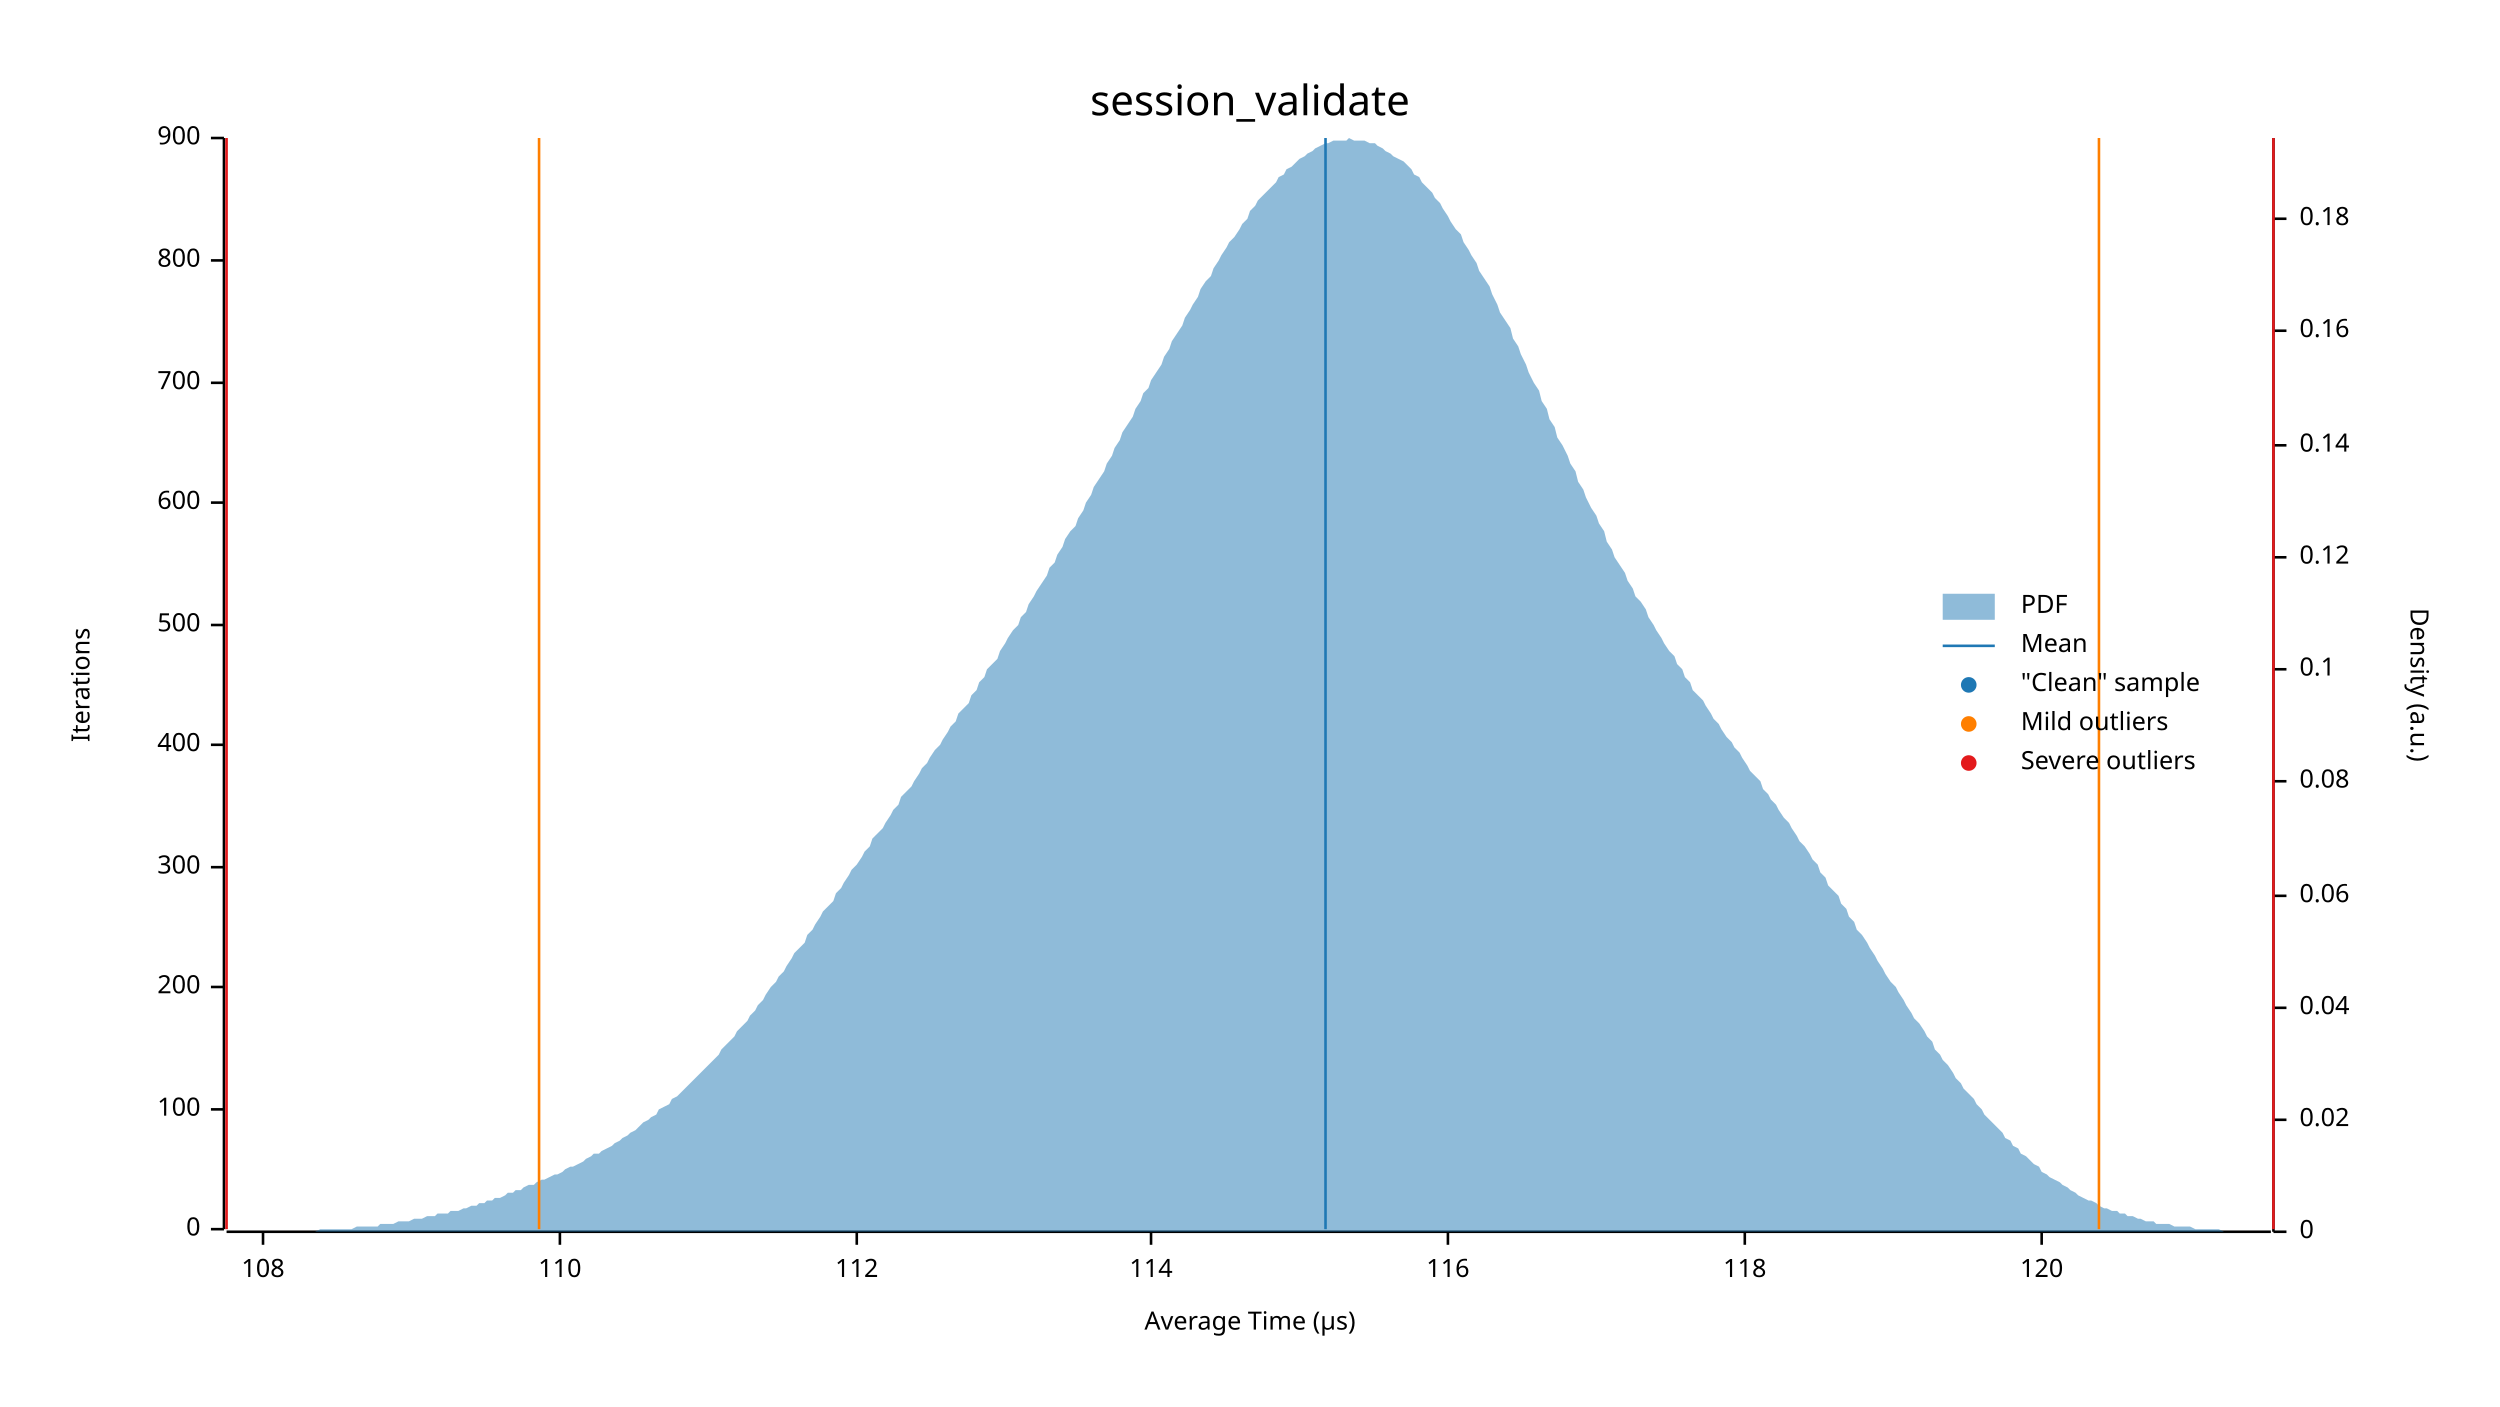
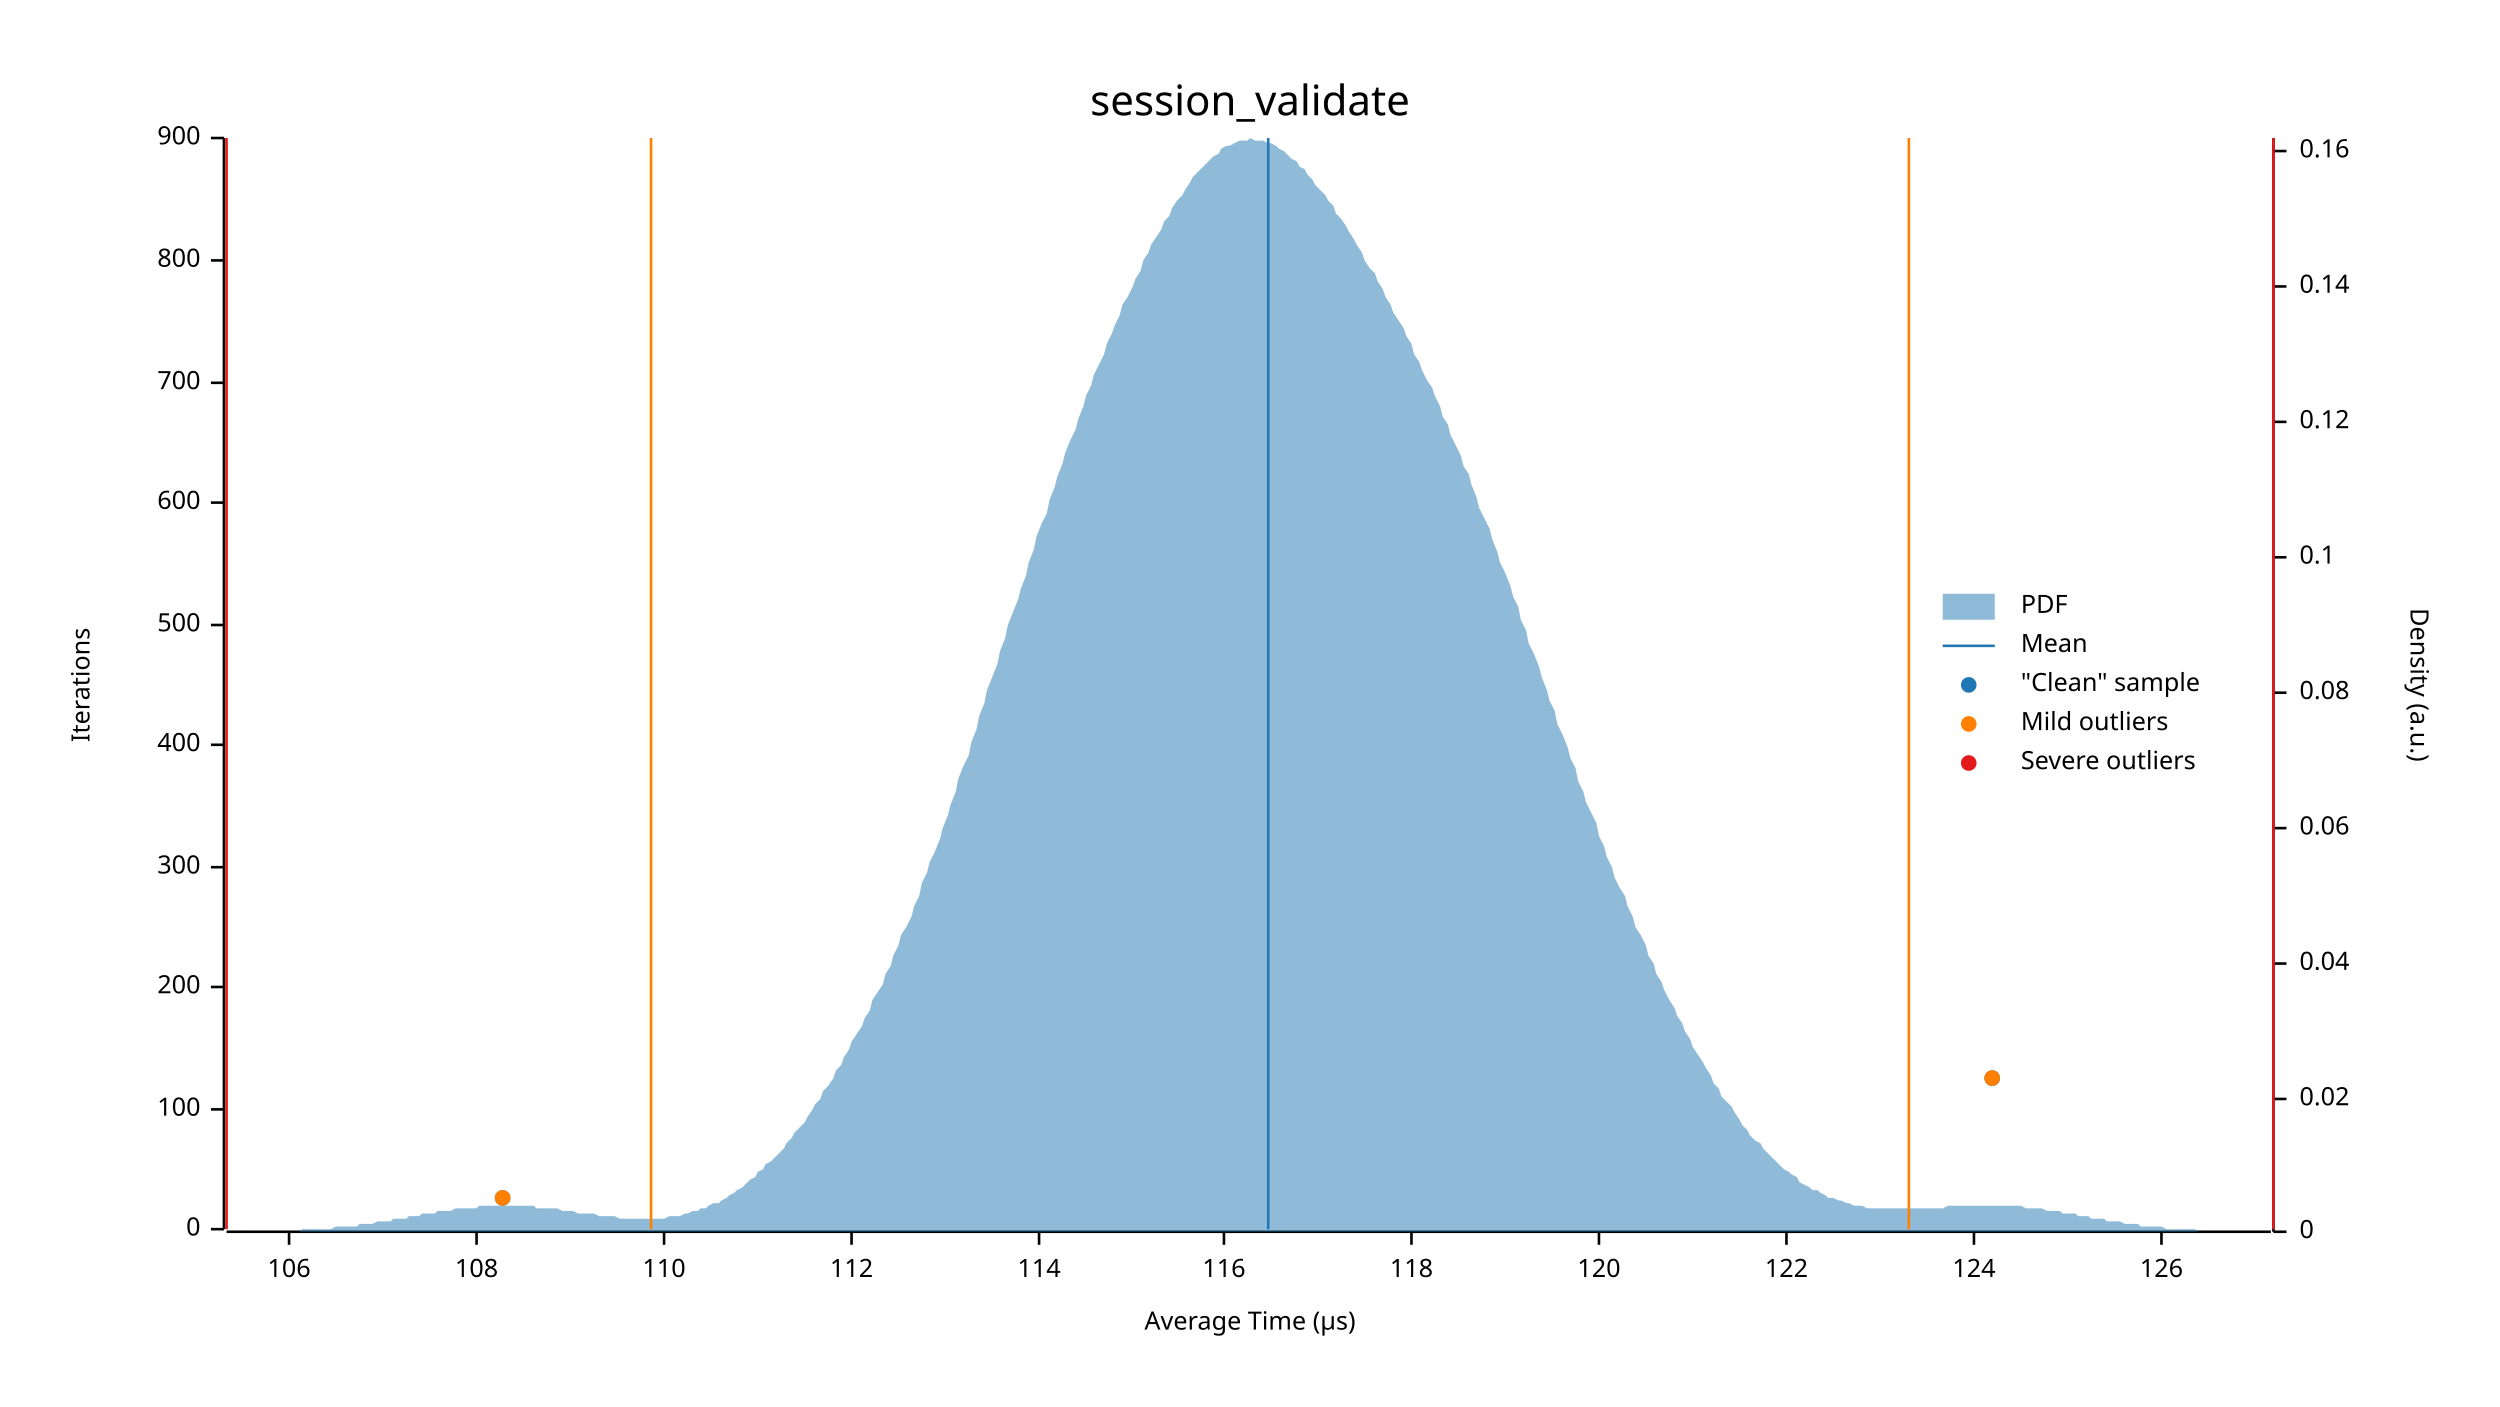
<svg xmlns="http://www.w3.org/2000/svg" width="960" height="540" viewBox="0 0 960 540">
  <text x="480" y="32" dy="0.76em" text-anchor="middle" font-family="sans-serif" font-size="16.129" opacity="1" fill="#000000">
session_validate
</text>
  <text x="27" y="263" dy="0.76em" text-anchor="middle" font-family="sans-serif" font-size="9.677" opacity="1" fill="#000000" transform="rotate(270, 27, 263)">
Iterations
</text>
  <text x="480" y="513" dy="-0.5ex" text-anchor="middle" font-family="sans-serif" font-size="9.677" opacity="1" fill="#000000">
Average Time (µs)
</text>
  <polyline fill="none" opacity="1" stroke="#000000" stroke-width="1" points="86,53 86,472 " />
  <text x="77" y="472" dy="0.5ex" text-anchor="end" font-family="sans-serif" font-size="9.677" opacity="1" fill="#000000">
0
</text>
  <polyline fill="none" opacity="1" stroke="#000000" stroke-width="1" points="81,472 86,472 " />
  <text x="77" y="426" dy="0.5ex" text-anchor="end" font-family="sans-serif" font-size="9.677" opacity="1" fill="#000000">
100
</text>
  <polyline fill="none" opacity="1" stroke="#000000" stroke-width="1" points="81,426 86,426 " />
  <text x="77" y="379" dy="0.5ex" text-anchor="end" font-family="sans-serif" font-size="9.677" opacity="1" fill="#000000">
200
</text>
  <polyline fill="none" opacity="1" stroke="#000000" stroke-width="1" points="81,379 86,379 " />
  <text x="77" y="333" dy="0.5ex" text-anchor="end" font-family="sans-serif" font-size="9.677" opacity="1" fill="#000000">
300
</text>
  <polyline fill="none" opacity="1" stroke="#000000" stroke-width="1" points="81,333 86,333 " />
  <text x="77" y="286" dy="0.5ex" text-anchor="end" font-family="sans-serif" font-size="9.677" opacity="1" fill="#000000">
400
</text>
  <polyline fill="none" opacity="1" stroke="#000000" stroke-width="1" points="81,286 86,286 " />
  <text x="77" y="240" dy="0.5ex" text-anchor="end" font-family="sans-serif" font-size="9.677" opacity="1" fill="#000000">
500
</text>
  <polyline fill="none" opacity="1" stroke="#000000" stroke-width="1" points="81,240 86,240 " />
  <text x="77" y="193" dy="0.5ex" text-anchor="end" font-family="sans-serif" font-size="9.677" opacity="1" fill="#000000">
600
</text>
  <polyline fill="none" opacity="1" stroke="#000000" stroke-width="1" points="81,193 86,193 " />
  <text x="77" y="147" dy="0.5ex" text-anchor="end" font-family="sans-serif" font-size="9.677" opacity="1" fill="#000000">
700
</text>
  <polyline fill="none" opacity="1" stroke="#000000" stroke-width="1" points="81,147 86,147 " />
  <text x="77" y="100" dy="0.5ex" text-anchor="end" font-family="sans-serif" font-size="9.677" opacity="1" fill="#000000">
800
</text>
  <polyline fill="none" opacity="1" stroke="#000000" stroke-width="1" points="81,100 86,100 " />
  <text x="77" y="53" dy="0.5ex" text-anchor="end" font-family="sans-serif" font-size="9.677" opacity="1" fill="#000000">
900
</text>
  <polyline fill="none" opacity="1" stroke="#000000" stroke-width="1" points="81,53 86,53 " />
  <polyline fill="none" opacity="1" stroke="#000000" stroke-width="1" points="87,473 872,473 " />
-   <text x="101" y="483" dy="0.76em" text-anchor="middle" font-family="sans-serif" font-size="9.677" opacity="1" fill="#000000">
+   <text x="111" y="483" dy="0.76em" text-anchor="middle" font-family="sans-serif" font-size="9.677" opacity="1" fill="#000000">
+ 106
+ </text>
+   <polyline fill="none" opacity="1" stroke="#000000" stroke-width="1" points="111,473 111,478 " />
+   <text x="183" y="483" dy="0.76em" text-anchor="middle" font-family="sans-serif" font-size="9.677" opacity="1" fill="#000000">
108
</text>
-   <polyline fill="none" opacity="1" stroke="#000000" stroke-width="1" points="101,473 101,478 " />
-   <text x="215" y="483" dy="0.76em" text-anchor="middle" font-family="sans-serif" font-size="9.677" opacity="1" fill="#000000">
+   <polyline fill="none" opacity="1" stroke="#000000" stroke-width="1" points="183,473 183,478 " />
+   <text x="255" y="483" dy="0.76em" text-anchor="middle" font-family="sans-serif" font-size="9.677" opacity="1" fill="#000000">
110
</text>
-   <polyline fill="none" opacity="1" stroke="#000000" stroke-width="1" points="215,473 215,478 " />
-   <text x="329" y="483" dy="0.76em" text-anchor="middle" font-family="sans-serif" font-size="9.677" opacity="1" fill="#000000">
+   <polyline fill="none" opacity="1" stroke="#000000" stroke-width="1" points="255,473 255,478 " />
+   <text x="327" y="483" dy="0.76em" text-anchor="middle" font-family="sans-serif" font-size="9.677" opacity="1" fill="#000000">
112
</text>
-   <polyline fill="none" opacity="1" stroke="#000000" stroke-width="1" points="329,473 329,478 " />
-   <text x="442" y="483" dy="0.76em" text-anchor="middle" font-family="sans-serif" font-size="9.677" opacity="1" fill="#000000">
+   <polyline fill="none" opacity="1" stroke="#000000" stroke-width="1" points="327,473 327,478 " />
+   <text x="399" y="483" dy="0.76em" text-anchor="middle" font-family="sans-serif" font-size="9.677" opacity="1" fill="#000000">
114
</text>
-   <polyline fill="none" opacity="1" stroke="#000000" stroke-width="1" points="442,473 442,478 " />
-   <text x="556" y="483" dy="0.76em" text-anchor="middle" font-family="sans-serif" font-size="9.677" opacity="1" fill="#000000">
+   <polyline fill="none" opacity="1" stroke="#000000" stroke-width="1" points="399,473 399,478 " />
+   <text x="470" y="483" dy="0.76em" text-anchor="middle" font-family="sans-serif" font-size="9.677" opacity="1" fill="#000000">
116
</text>
-   <polyline fill="none" opacity="1" stroke="#000000" stroke-width="1" points="556,473 556,478 " />
-   <text x="670" y="483" dy="0.76em" text-anchor="middle" font-family="sans-serif" font-size="9.677" opacity="1" fill="#000000">
+   <polyline fill="none" opacity="1" stroke="#000000" stroke-width="1" points="470,473 470,478 " />
+   <text x="542" y="483" dy="0.76em" text-anchor="middle" font-family="sans-serif" font-size="9.677" opacity="1" fill="#000000">
118
</text>
-   <polyline fill="none" opacity="1" stroke="#000000" stroke-width="1" points="670,473 670,478 " />
-   <text x="784" y="483" dy="0.76em" text-anchor="middle" font-family="sans-serif" font-size="9.677" opacity="1" fill="#000000">
+   <polyline fill="none" opacity="1" stroke="#000000" stroke-width="1" points="542,473 542,478 " />
+   <text x="614" y="483" dy="0.76em" text-anchor="middle" font-family="sans-serif" font-size="9.677" opacity="1" fill="#000000">
120
</text>
-   <polyline fill="none" opacity="1" stroke="#000000" stroke-width="1" points="784,473 784,478 " />
+   <polyline fill="none" opacity="1" stroke="#000000" stroke-width="1" points="614,473 614,478 " />
+   <text x="686" y="483" dy="0.76em" text-anchor="middle" font-family="sans-serif" font-size="9.677" opacity="1" fill="#000000">
+ 122
+ </text>
+   <polyline fill="none" opacity="1" stroke="#000000" stroke-width="1" points="686,473 686,478 " />
+   <text x="758" y="483" dy="0.76em" text-anchor="middle" font-family="sans-serif" font-size="9.677" opacity="1" fill="#000000">
+ 124
+ </text>
+   <polyline fill="none" opacity="1" stroke="#000000" stroke-width="1" points="758,473 758,478 " />
+   <text x="830" y="483" dy="0.76em" text-anchor="middle" font-family="sans-serif" font-size="9.677" opacity="1" fill="#000000">
+ 126
+ </text>
+   <polyline fill="none" opacity="1" stroke="#000000" stroke-width="1" points="830,473 830,478 " />
  <text x="933" y="263" dy="0.76em" text-anchor="middle" font-family="sans-serif" font-size="9.677" opacity="1" fill="#000000" transform="rotate(90, 933, 263)">
Density (a.u.)
</text>
  <polyline fill="none" opacity="1" stroke="#000000" stroke-width="1" points="873,53 873,473 " />
  <text x="883" y="473" dy="0.5ex" text-anchor="start" font-family="sans-serif" font-size="9.677" opacity="1" fill="#000000">
0
</text>
  <polyline fill="none" opacity="1" stroke="#000000" stroke-width="1" points="873,473 878,473 " />
-   <text x="883" y="430" dy="0.5ex" text-anchor="start" font-family="sans-serif" font-size="9.677" opacity="1" fill="#000000">
+   <text x="883" y="422" dy="0.5ex" text-anchor="start" font-family="sans-serif" font-size="9.677" opacity="1" fill="#000000">
0.02
</text>
-   <polyline fill="none" opacity="1" stroke="#000000" stroke-width="1" points="873,430 878,430 " />
-   <text x="883" y="387" dy="0.5ex" text-anchor="start" font-family="sans-serif" font-size="9.677" opacity="1" fill="#000000">
+   <polyline fill="none" opacity="1" stroke="#000000" stroke-width="1" points="873,422 878,422 " />
+   <text x="883" y="370" dy="0.5ex" text-anchor="start" font-family="sans-serif" font-size="9.677" opacity="1" fill="#000000">
0.04
</text>
-   <polyline fill="none" opacity="1" stroke="#000000" stroke-width="1" points="873,387 878,387 " />
-   <text x="883" y="344" dy="0.5ex" text-anchor="start" font-family="sans-serif" font-size="9.677" opacity="1" fill="#000000">
+   <polyline fill="none" opacity="1" stroke="#000000" stroke-width="1" points="873,370 878,370 " />
+   <text x="883" y="318" dy="0.5ex" text-anchor="start" font-family="sans-serif" font-size="9.677" opacity="1" fill="#000000">
0.06
</text>
-   <polyline fill="none" opacity="1" stroke="#000000" stroke-width="1" points="873,344 878,344 " />
-   <text x="883" y="300" dy="0.5ex" text-anchor="start" font-family="sans-serif" font-size="9.677" opacity="1" fill="#000000">
+   <polyline fill="none" opacity="1" stroke="#000000" stroke-width="1" points="873,318 878,318 " />
+   <text x="883" y="266" dy="0.5ex" text-anchor="start" font-family="sans-serif" font-size="9.677" opacity="1" fill="#000000">
0.08
</text>
-   <polyline fill="none" opacity="1" stroke="#000000" stroke-width="1" points="873,300 878,300 " />
-   <text x="883" y="257" dy="0.5ex" text-anchor="start" font-family="sans-serif" font-size="9.677" opacity="1" fill="#000000">
+   <polyline fill="none" opacity="1" stroke="#000000" stroke-width="1" points="873,266 878,266 " />
+   <text x="883" y="214" dy="0.5ex" text-anchor="start" font-family="sans-serif" font-size="9.677" opacity="1" fill="#000000">
0.1
</text>
-   <polyline fill="none" opacity="1" stroke="#000000" stroke-width="1" points="873,257 878,257 " />
-   <text x="883" y="214" dy="0.5ex" text-anchor="start" font-family="sans-serif" font-size="9.677" opacity="1" fill="#000000">
+   <polyline fill="none" opacity="1" stroke="#000000" stroke-width="1" points="873,214 878,214 " />
+   <text x="883" y="162" dy="0.5ex" text-anchor="start" font-family="sans-serif" font-size="9.677" opacity="1" fill="#000000">
0.12
</text>
-   <polyline fill="none" opacity="1" stroke="#000000" stroke-width="1" points="873,214 878,214 " />
-   <text x="883" y="171" dy="0.5ex" text-anchor="start" font-family="sans-serif" font-size="9.677" opacity="1" fill="#000000">
+   <polyline fill="none" opacity="1" stroke="#000000" stroke-width="1" points="873,162 878,162 " />
+   <text x="883" y="110" dy="0.5ex" text-anchor="start" font-family="sans-serif" font-size="9.677" opacity="1" fill="#000000">
0.14
</text>
-   <polyline fill="none" opacity="1" stroke="#000000" stroke-width="1" points="873,171 878,171 " />
-   <text x="883" y="127" dy="0.5ex" text-anchor="start" font-family="sans-serif" font-size="9.677" opacity="1" fill="#000000">
+   <polyline fill="none" opacity="1" stroke="#000000" stroke-width="1" points="873,110 878,110 " />
+   <text x="883" y="58" dy="0.5ex" text-anchor="start" font-family="sans-serif" font-size="9.677" opacity="1" fill="#000000">
0.16
</text>
-   <polyline fill="none" opacity="1" stroke="#000000" stroke-width="1" points="873,127 878,127 " />
-   <text x="883" y="84" dy="0.5ex" text-anchor="start" font-family="sans-serif" font-size="9.677" opacity="1" fill="#000000">
- 0.18
- </text>
-   <polyline fill="none" opacity="1" stroke="#000000" stroke-width="1" points="873,84 878,84 " />
-   <polygon opacity="0.5" fill="#1F78B4" points="87,473 88,473 90,473 91,473 93,473 94,473 96,473 98,473 99,473 101,473 102,473 104,473 105,473 107,473 109,473 110,473 112,473 113,473 115,473 116,473 118,473 120,473 121,473 123,472 124,472 126,472 127,472 129,472 131,472 132,472 134,472 135,472 137,471 138,471 140,471 142,471 143,471 145,471 146,470 148,470 150,470 151,470 153,469 154,469 156,469 157,469 159,468 161,468 162,468 164,467 165,467 167,467 168,466 170,466 172,466 173,465 175,465 176,465 178,464 179,464 181,463 183,463 184,462 186,462 187,461 189,461 190,460 192,460 194,459 195,458 197,458 198,457 200,457 201,456 203,455 205,455 206,454 208,453 209,453 211,452 213,451 214,451 216,450 217,449 219,448 220,448 222,447 224,446 225,445 227,444 228,443 230,443 231,442 233,441 235,440 236,439 238,438 239,437 241,436 242,435 244,434 246,432 247,431 249,430 250,429 252,428 253,426 255,425 257,424 258,422 260,421 261,420 263,418 264,417 266,415 268,413 269,412 271,410 272,409 274,407 276,405 277,403 279,401 280,400 282,398 283,396 285,394 287,392 288,390 290,388 291,386 293,384 294,382 296,379 298,377 299,375 301,373 302,371 304,368 305,366 307,364 309,362 310,359 312,357 313,355 315,352 316,350 318,348 320,346 321,343 323,341 324,339 326,336 327,334 329,332 331,329 332,327 334,325 335,322 337,320 339,318 340,316 342,313 343,311 345,309 346,306 348,304 350,302 351,300 353,297 354,295 356,293 357,291 359,288 361,286 362,284 364,281 365,279 367,277 368,274 370,272 372,270 373,267 375,265 376,262 378,260 379,257 381,255 383,253 384,250 386,247 387,245 389,242 391,240 392,237 394,235 395,232 397,229 398,227 400,224 402,221 403,218 405,216 406,213 408,210 409,207 411,204 413,202 414,199 416,196 417,193 419,190 420,187 422,184 424,181 425,178 427,175 428,172 430,169 431,166 433,163 435,160 436,157 438,154 439,151 441,149 442,146 444,143 446,140 447,137 449,134 450,131 452,128 454,125 455,122 457,119 458,117 460,114 461,111 463,108 465,106 466,103 468,100 469,98 471,95 472,93 474,91 476,88 477,86 479,84 480,81 482,79 483,77 485,75 487,73 488,72 490,70 491,68 493,67 494,65 496,64 498,62 499,61 501,60 502,59 504,58 505,57 507,56 509,55 510,55 512,54 513,54 515,54 517,54 518,53 520,54 521,54 523,54 524,54 526,55 528,55 529,56 531,57 532,58 534,59 535,60 537,61 539,62 540,63 542,65 543,67 545,68 546,70 548,72 550,74 551,76 553,78 554,80 556,83 557,85 559,88 561,90 562,93 564,96 565,98 567,101 568,104 570,107 572,110 573,113 575,117 576,120 578,123 580,126 581,130 583,133 584,136 586,140 587,143 589,147 591,150 592,154 594,157 595,161 597,164 598,168 600,171 602,175 603,178 605,181 606,185 608,188 609,191 611,195 613,198 614,201 616,204 617,208 619,211 620,214 622,217 624,220 625,223 627,226 628,229 630,231 632,234 633,237 635,240 636,242 638,245 639,247 641,250 643,252 644,255 646,257 647,260 649,262 650,265 652,267 654,269 655,271 657,274 658,276 660,278 661,280 663,283 665,285 666,287 668,289 669,291 671,294 672,296 674,298 676,300 677,303 679,305 680,307 682,309 683,311 685,314 687,316 688,318 690,321 691,323 693,325 695,328 696,330 698,332 699,335 701,337 702,340 704,342 706,344 707,347 709,349 710,352 712,354 713,357 715,359 717,362 718,364 720,367 721,369 723,372 724,374 726,377 728,379 729,381 731,384 732,386 734,389 735,391 737,393 739,396 740,398 742,400 743,403 745,405 746,407 748,409 750,412 751,414 753,416 754,418 756,420 758,422 759,424 761,426 762,428 764,430 765,431 767,433 769,435 770,437 772,438 773,440 775,441 776,443 778,444 780,446 781,447 783,448 784,450 786,451 787,452 789,453 791,454 792,455 794,456 795,457 797,458 798,459 800,460 802,461 803,461 805,462 806,463 808,464 809,464 811,465 813,465 814,466 816,466 817,467 819,467 821,468 822,468 824,469 825,469 827,469 828,470 830,470 832,470 833,470 835,471 836,471 838,471 839,471 841,471 843,472 844,472 846,472 847,472 849,472 850,472 852,472 854,473 855,473 857,473 858,473 860,473 861,473 863,473 865,473 866,473 868,473 869,473 871,473 873,473 873,473 87,473 " />
-   <polyline fill="none" opacity="1" stroke="#1F78B4" stroke-width="1" points="509,472 509,53 " />
-   <polyline fill="none" opacity="1" stroke="#FF7F00" stroke-width="1" points="207,472 207,53 " />
-   <polyline fill="none" opacity="1" stroke="#FF7F00" stroke-width="1" points="806,472 806,53 " />
+   <polyline fill="none" opacity="1" stroke="#000000" stroke-width="1" points="873,58 878,58 " />
+   <polygon opacity="0.5" fill="#1F78B4" points="87,473 88,473 90,473 91,473 93,473 94,473 96,473 98,473 99,473 101,473 102,473 104,473 105,473 107,473 109,473 110,473 112,473 113,473 115,473 116,472 118,472 120,472 121,472 123,472 124,472 126,472 127,472 129,471 131,471 132,471 134,471 135,471 137,471 138,470 140,470 142,470 143,470 145,469 146,469 148,469 150,469 151,468 153,468 154,468 156,468 157,467 159,467 161,467 162,466 164,466 165,466 167,466 168,465 170,465 172,465 173,465 175,464 176,464 178,464 179,464 181,464 183,464 184,463 186,463 187,463 189,463 190,463 192,463 194,463 195,463 197,463 198,463 200,463 201,463 203,463 205,463 206,464 208,464 209,464 211,464 213,464 214,464 216,465 217,465 219,465 220,465 222,466 224,466 225,466 227,466 228,466 230,467 231,467 233,467 235,467 236,467 238,468 239,468 241,468 242,468 244,468 246,468 247,468 249,468 250,468 252,468 253,468 255,468 257,467 258,467 260,467 261,467 263,466 264,466 266,465 268,465 269,464 271,464 272,463 274,462 276,462 277,461 279,460 280,459 282,458 283,457 285,456 287,454 288,453 290,452 291,450 293,449 294,447 296,446 298,444 299,443 301,441 302,439 304,437 305,435 307,433 309,431 310,429 312,426 313,424 315,422 316,419 318,417 320,414 321,411 323,409 324,406 326,403 327,400 329,397 331,394 332,391 334,388 335,384 337,381 339,378 340,374 342,371 343,367 345,363 346,359 348,356 350,352 351,348 353,344 354,339 356,335 357,331 359,327 361,322 362,318 364,313 365,309 367,304 368,299 370,294 372,290 373,285 375,280 376,275 378,270 379,265 381,260 383,255 384,250 386,245 387,240 389,235 391,230 392,226 394,221 395,216 397,211 398,206 400,201 402,197 403,192 405,187 406,183 408,178 409,174 411,169 413,165 414,161 416,156 417,152 419,148 420,144 422,140 424,136 425,132 427,128 428,125 430,121 431,117 433,114 435,110 436,107 438,104 439,100 441,97 442,94 444,91 446,88 447,85 449,83 450,80 452,77 454,75 455,73 457,70 458,68 460,66 461,65 463,63 465,61 466,60 468,59 469,57 471,56 472,56 474,55 476,54 477,54 479,54 480,53 482,54 483,54 485,54 487,55 488,55 490,56 491,57 493,58 494,59 496,61 498,62 499,64 501,65 502,67 504,69 505,71 507,73 509,75 510,77 512,79 513,82 515,84 517,87 518,89 520,92 521,94 523,97 524,100 526,103 528,105 529,108 531,111 532,114 534,117 535,120 537,123 539,126 540,129 542,132 543,136 545,139 546,142 548,146 550,149 551,152 553,156 554,160 556,163 557,167 559,171 561,175 562,179 564,182 565,186 567,191 568,195 570,199 572,203 573,207 575,212 576,216 578,220 580,225 581,229 583,233 584,238 586,242 587,247 589,251 591,256 592,260 594,265 595,269 597,273 598,278 600,282 602,287 603,291 605,295 606,300 608,304 609,308 611,312 613,316 614,321 616,325 617,329 619,333 620,337 622,341 624,344 625,348 627,352 628,356 630,359 632,363 633,367 635,370 636,374 638,377 639,380 641,384 643,387 644,390 646,393 647,396 649,399 650,402 652,405 654,408 655,410 657,413 658,416 660,418 661,421 663,423 665,425 666,427 668,430 669,432 671,434 672,436 674,438 676,439 677,441 679,443 680,444 682,446 683,447 685,449 687,450 688,451 690,452 691,454 693,455 695,456 696,457 698,457 699,458 701,459 702,460 704,460 706,461 707,461 709,462 710,462 712,463 713,463 715,463 717,464 718,464 720,464 721,464 723,464 724,464 726,464 728,464 729,464 731,464 732,464 734,464 735,464 737,464 739,464 740,464 742,464 743,464 745,464 746,464 748,463 750,463 751,463 753,463 754,463 756,463 758,463 759,463 761,463 762,463 764,463 765,463 767,463 769,463 770,463 772,463 773,463 775,463 776,463 778,464 780,464 781,464 783,464 784,464 786,465 787,465 789,465 791,465 792,466 794,466 795,466 797,466 798,467 800,467 802,467 803,468 805,468 806,468 808,468 809,469 811,469 813,469 814,469 816,470 817,470 819,470 821,470 822,471 824,471 825,471 827,471 828,471 830,471 832,472 833,472 835,472 836,472 838,472 839,472 841,472 843,472 844,473 846,473 847,473 849,473 850,473 852,473 854,473 855,473 857,473 858,473 860,473 861,473 863,473 865,473 866,473 868,473 869,473 871,473 873,473 873,473 87,473 " />
+   <polyline fill="none" opacity="1" stroke="#1F78B4" stroke-width="1" points="487,472 487,53 " />
+   <polyline fill="none" opacity="1" stroke="#FF7F00" stroke-width="1" points="250,472 250,53 " />
+   <polyline fill="none" opacity="1" stroke="#FF7F00" stroke-width="1" points="733,472 733,53 " />
  <polyline fill="none" opacity="1" stroke="#E31A1C" stroke-width="1" points="87,472 87,53 " />
  <polyline fill="none" opacity="1" stroke="#E31A1C" stroke-width="1" points="873,472 873,53 " />
+   <circle cx="193" cy="460" r="3" opacity="1" fill="#1F78B4" stroke="none" stroke-width="1" />
+   <circle cx="765" cy="414" r="3" opacity="1" fill="#1F78B4" stroke="none" stroke-width="1" />
+   <circle cx="193" cy="460" r="3" opacity="1" fill="#FF7F00" stroke="none" stroke-width="1" />
+   <circle cx="765" cy="414" r="3" opacity="1" fill="#FF7F00" stroke="none" stroke-width="1" />
  <text x="776" y="228" dy="0.76em" text-anchor="start" font-family="sans-serif" font-size="9.677" opacity="1" fill="#000000">
PDF
</text>
  <text x="776" y="243" dy="0.76em" text-anchor="start" font-family="sans-serif" font-size="9.677" opacity="1" fill="#000000">
Mean
</text>
  <text x="776" y="258" dy="0.76em" text-anchor="start" font-family="sans-serif" font-size="9.677" opacity="1" fill="#000000">
"Clean" sample
</text>
  <text x="776" y="273" dy="0.76em" text-anchor="start" font-family="sans-serif" font-size="9.677" opacity="1" fill="#000000">
Mild outliers
</text>
  <text x="776" y="288" dy="0.76em" text-anchor="start" font-family="sans-serif" font-size="9.677" opacity="1" fill="#000000">
Severe outliers
</text>
  <rect x="746" y="228" width="20" height="10" opacity="0.5" fill="#1F78B4" stroke="none" />
  <polyline fill="none" opacity="1" stroke="#1F78B4" stroke-width="1" points="746,248 766,248 " />
  <circle cx="756" cy="263" r="3" opacity="1" fill="#1F78B4" stroke="none" stroke-width="1" />
  <circle cx="756" cy="278" r="3" opacity="1" fill="#FF7F00" stroke="none" stroke-width="1" />
  <circle cx="756" cy="293" r="3" opacity="1" fill="#E31A1C" stroke="none" stroke-width="1" />
</svg>
